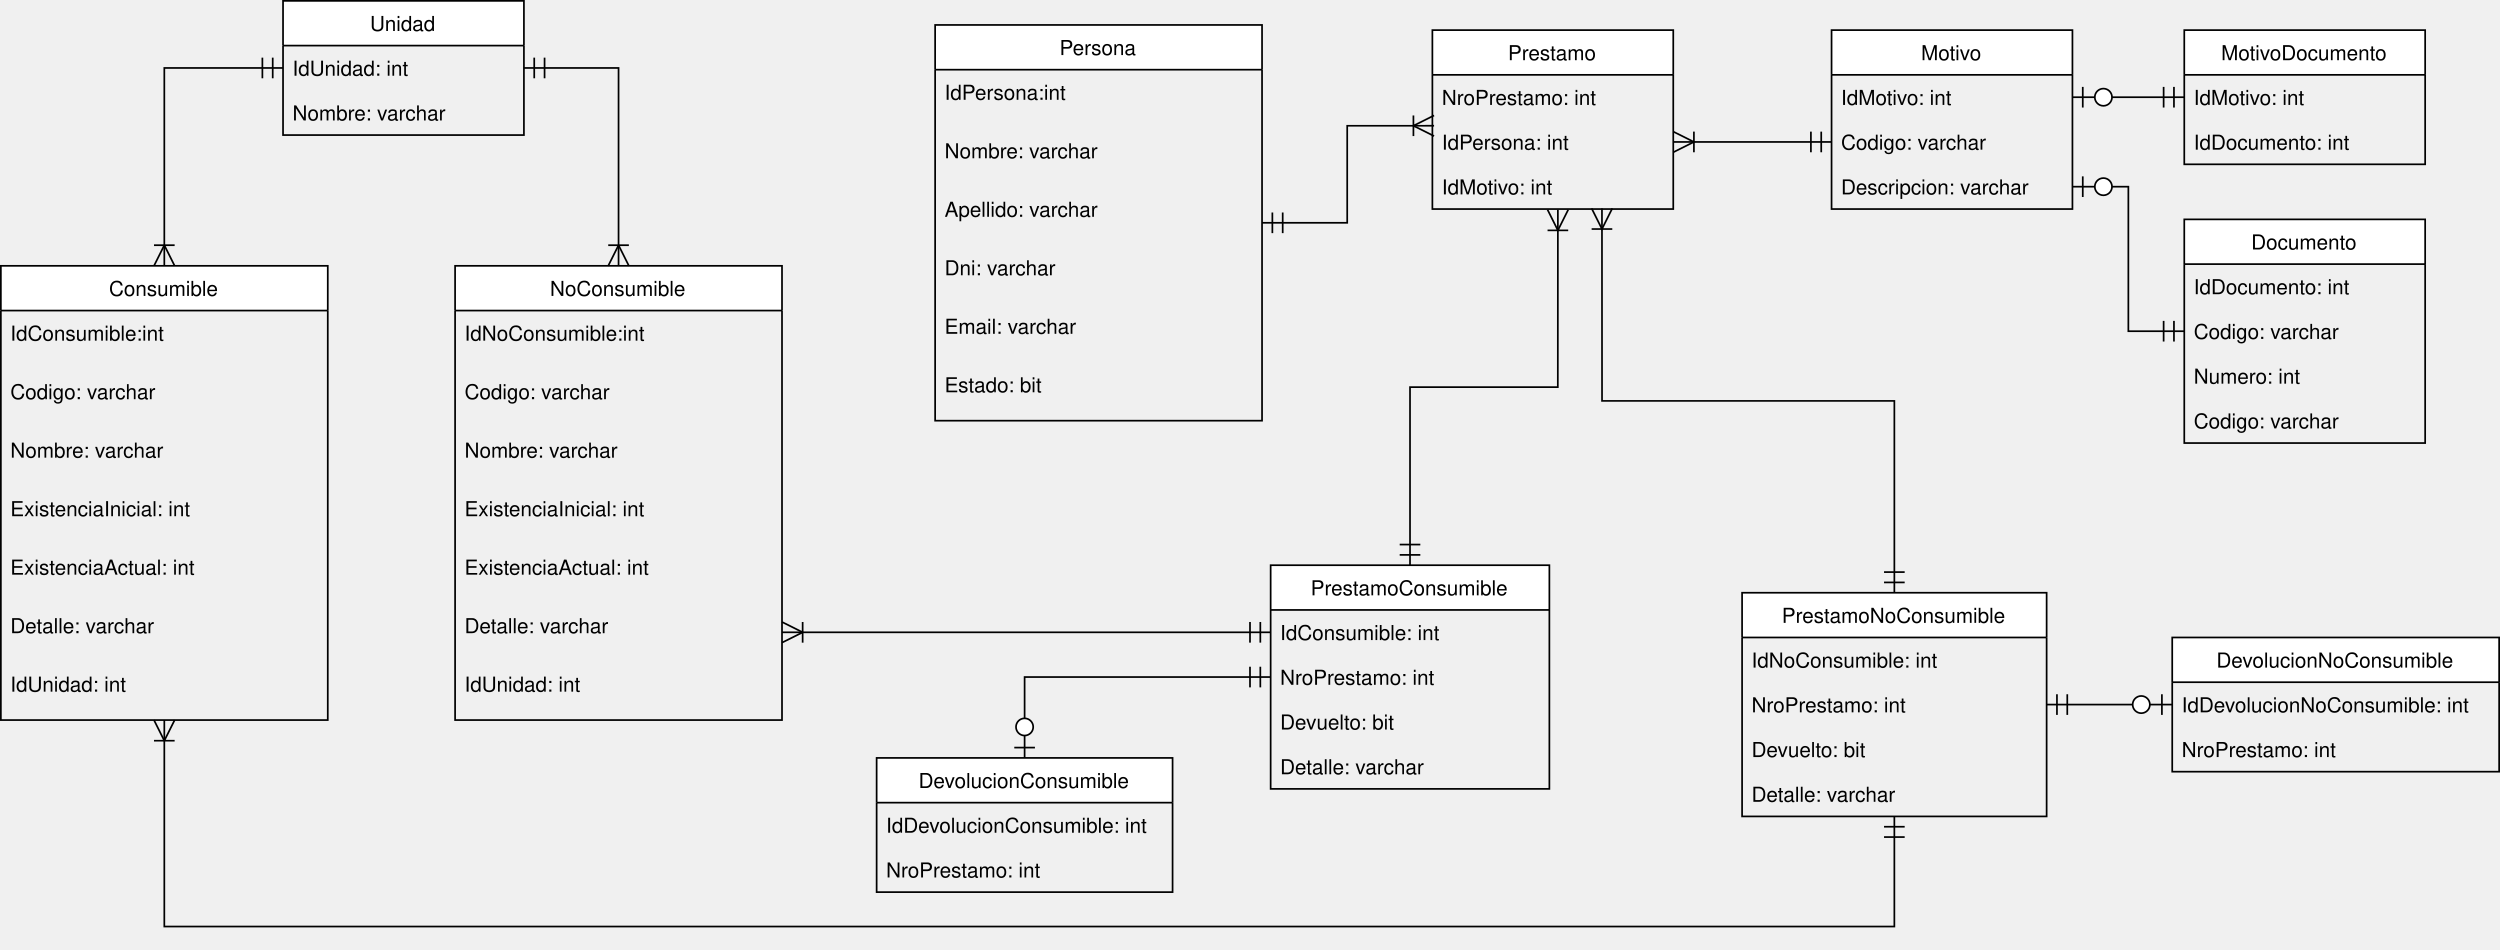
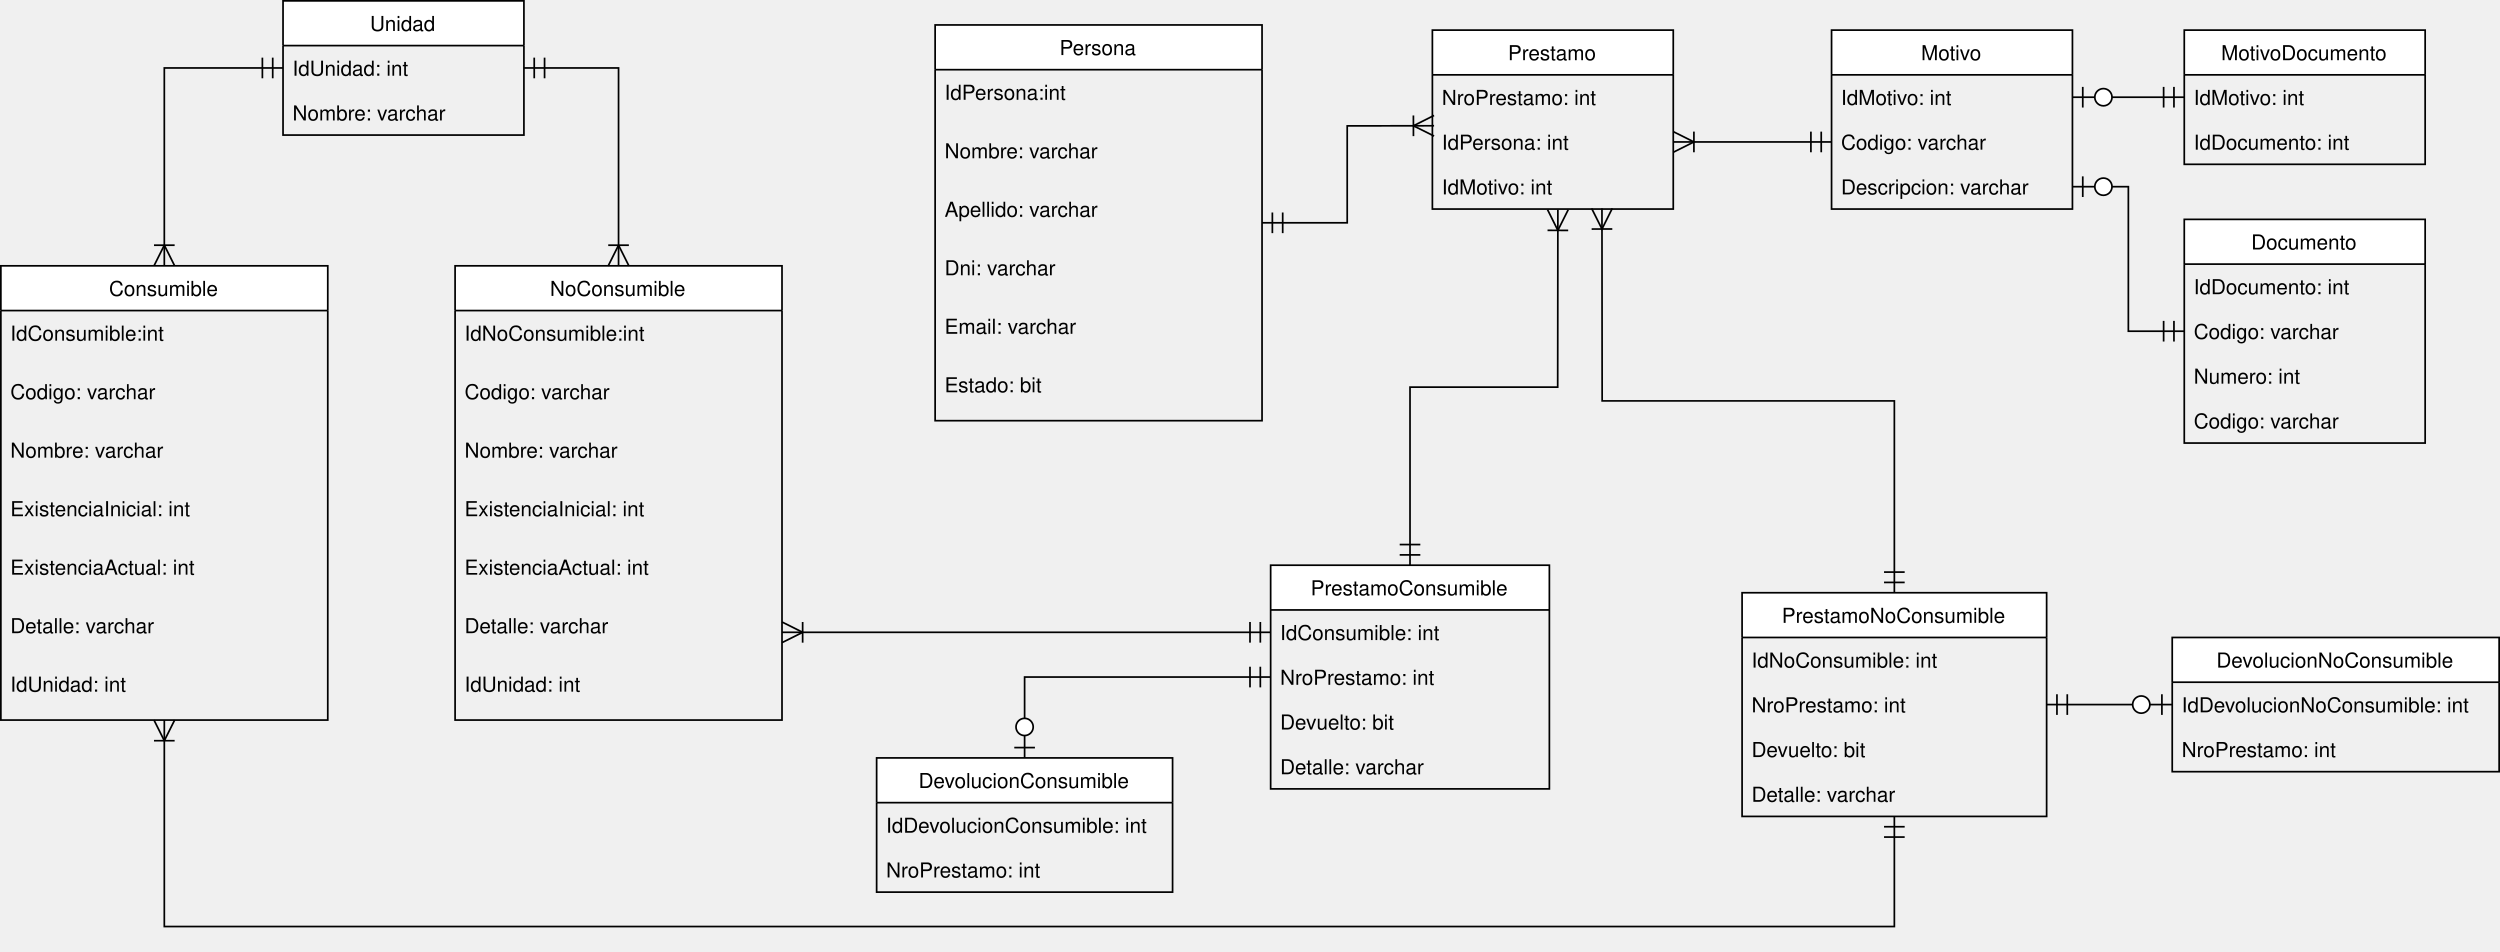
- <svg xmlns="http://www.w3.org/2000/svg" host="65bd71144e" version="1.1" width="1453px" height="552px" viewBox="-0.5 -0.5 1453 552" content="&lt;mxfile&gt;&lt;diagram id=&quot;Rdp6Q4Xyhm6csCTodyX7&quot; name=&quot;Page-1&quot;&gt;7Z1dc9o4FIZ/DbcZG39ymUDazUyym2m7s+2lghXQ1liMEAn0169sS/6SEkyQBd3RTKZFx7Kx9ehIR6+PzcibrnafCVgvH3AC09HYSXYjbzYaj13Hjdh/uWVfWoJ4UhoWBCWlyakNX9EvKPbk1i1K4IbbShPFOKVo3TbOcZbBOW3ZACH4tV3tGadJy7AGCygZvs5BKlv/QQldltax54X1hj8gWizFV4eBX255AvOfC4K3Gf/CDGew3LIC4jj8IjdLkODXhsm7HXlTgjEtP612U5jm7dpusk9vbK3OmcCM9tlBMNnQvbhumLBm4EVM6BIvcAbS29p6U1wazI/gsFJd5x7jNTO6zPgvpHTPmYItxcy0pKuUb2UnR/bf+f5F4UdeuApEcbZrbpztq1JynZNlxdsvK5Alf2WwNH9CacorbSgglH+1y/dqFovt9WEYm2/4AWR7salxKLk1eQNv8JbMeXtVnROQBeTVxnFpy9uysSNn8BniFWTXxSoQmAKKXtpdDvCeu6jq1QTZBw5RDVQc4wWkW37UKc422xV6SqHEevOKVikoGvEZZ1Rgz699vkRpcg/2eJtfE2uZ+U9Rullign6x+kAAbbb5OGzV+JrvyY9J4IbVeRTt6XZMD2DXqngPNlScDU5TsN4UF1HuuGLNjbIbTCleHcL1AgmFu3dB8K0R34OPWW7Enf21HgHcCffdZcP5x6Gvgd1YYneXNOh514hdWJchuzJaICD4J5ziFBNmL4YcBpX15Y4JpGiRsWIKn/Pd8qZBbNC75maau/DNZg3mKFvcF3Vmfm35wi85N2G273NauNESJQnMiqGBAgqeql60xuyUiyYJbtgfa7lp7uYBO/EpK7t1mf3l1QnNL5gSgAqGkHWBV5h3AwXdI/DuBaZ+OD0NND1P4YkJWrCx8Lowk/kSEIvzBJyhYxCnL+H8E6+eCLQ4deGc+AZxhhLO2x3aUJjNEbjLEPs3LcnaMfc0qq4IhoxgDd7Bej2nW0tVE9VwbJBqJFGdQRZbpnbw1Qd0YjI2ihWR7t8ZSkBi3VNLoOsZDI3Gsntylna9eWC9WU1YgptiVPUV2KJYAzbrhEc5YdQb7jurTRVMUe+kEdWxy5OBcQY9fVMLzokCpxXy+g+sXmdgNavk+bI33iUtgFbLawOuOvxFanm+SlW3Wp5OnCa1PF8W2u1kqRenSS3Pl5V2q+UNQtWolufLirvV8gahalLL82WF1mp5uoGa1PJ8+U6KlRG0BromtbyJK7EymhB05TjRqJUU5Hrx6FBaECs9QoLY1UJSGeWsn05WkDoJSJFNpEo6+lCukM9Fh2auUMRJms8V8mXdlrXihpGT+oDVFzr6QuhyZ+NO6vWVF4QznwROpdwKdFZZaKP1tei2Q423gdVth8ZpVFmQddvrNauCEisVaQNqUlsIZOVvliHLUhdLo4qCuIPTVBRWAKUWpzacJqWEQKH7sQBTDLVPyIZBJ7E0qSIEsiz0gNlqB9ulyKGliOt27nUKieHQjWrX0QFOJf9wdFb+kehW/fwis0gCWRGw9zn14jSZRRLIOsEMbuYErecIZ5apLqaRIoYdjKm8wpzh+XbFTt/OlYfnSk9wEUGO33ey1CHchbLac5fU+Ox8KTujlrygoZwxtHlBQ+M0OV+KxWtTjGWuSaxnakFpcpoM7dO3Q+Oslo9GeMrJQOUi0wY/Hw9++goFOp42CWWBx+oEb7tj1d8vM+5RiT42jtXK02jgIwsFj2yYomBlh9WDw+rE8T40qmqRX0PFg0IEV/CsJ8qeGPcGfIaRNVIpBHVqj6V5Mk2T42ok6wM26NEJ0+SSchJIqMymxgbjypCnxrpXjnv4jXm/S2psxN2ylRrL65lPjRVnowiI7FO4/UOj2Jm0QyOR7tj0V6G6aVfbI1kD6rxPz47AHcJVvz8pOFIR1TKdKt7BZoNdvTxV4dFgPFXPgr1sYUptCpcWmKrwaCiYsbxysQ/2aeaplNyHAirS/84W70aOP2o9CjaJ/0fxbnhJ8W7VsUzD/k3IeNpf6F3sys4Z7BsV+HBTH/kRF/FMneopxgwxW4ed97t3dxBKvbo++1CeQt1JqmvpN4PLNwJEOGbfV3TUvTkn7qjIoSKwjiJ5qNezVJITP6UXFtngujt/h70pv7NYUjHVElzL93TsYkkzT9ViaTCeisRPu1jSCFO1WBoKZqx4rNAulvTyVC6WhgLqOo4E67J/Sad/4P3uL+3U1X5Bgr9hOfB2+wbeseoWgK878O7tovItADbe4nSbPzthQ9v+oW0Qt7POfNUzomJdozvtLFbdA1BytAGRhLpygdMC3KEER3s3YHCeygB3IJ6uc553T+0QrWZQ9rkxgbJSPX/mhcuePlUvlxpGt1IJU/FV7DiOH8csuB23H0gOnOjKZxvHvu/6Tii2isOXJ8yP2Okvx8lRsSxH1WO9FaSOSxb3ummNirFA9ToALdO2So96A6Ud6OWBXosypX49uga4VpkanKdq4h6K5+S8S99WUlyPpa+Y76s5/kdziv/QfH/Eb8r2Cg16zfciz/wyfnhWzA6/RyfofcewhasZotXA+tzI7AVUPCLVBCper3IGoN55gB4RWb/NQ+8dYfGYdwvM+TwtOqunXYDSePJvdounLFpAo3MBdZ3LdzVjyReeTEa8Mn7oRWzQWfH4jq6FKisSjGmzOgHr5QNOYF7jPw==&lt;/diagram&gt;&lt;/mxfile&gt;">
+ <svg xmlns="http://www.w3.org/2000/svg" host="65bd71144e" version="1.1" width="1453px" height="553px" viewBox="-0.5 -0.5 1453 553" content="&lt;mxfile&gt;&lt;diagram id=&quot;Rdp6Q4Xyhm6csCTodyX7&quot; name=&quot;Page-1&quot;&gt;7Z1bc9soFMc/jV8zukt+TOK0m5lkN9N2Z9tHYhGbrSw8GCd2P/0iCXSDJHKMsLvDTKY1R0iW+HE5/DnCE/96tftMwHp5j1OYTTwn3U382cTz3Ggasv8Ky76yTBOvMiwISiuT0xi+ol+QnymsW5TCDbdVJopxRtG6a5zjPIdz2rEBQvBLN9sTztKOYQ0WUDJ8nYNMtv6DUrqsrJ7vR82BPyBaLMVXR2FQHXkE858Lgrc5/8Ic57A6sgLiOvwhN0uQ4peWyb+Z+NcEY1p9Wu2uYVaUa7fIPr1ytL5nAnM65IRkyu+D7sVzw5QVA09iQpd4gXOQ3TTWq/LRYHEFh6WaPHcYr5nRZcZ/IaV7zhRsKWamJV1l/Ci7ObL/zs8vEz+KxEUokrNd++BsX6fSy4IsS958WYE8/SuHlfkTyjKeaUMBofyrXX5WO1keby7D2HzD9yDfi0OtS8mlyQt4g7dkzsurrpyALCDP5iWVrSjL1omcwWeIV5A9F8tAYAYoeu5WOcBr7qLO1xBkHzhENVBxjWeQbflVr3G+2a7QYwYl1psXtMpAWYhPOKcCe/Hs8yXK0juwx9vimVjJzH+K1NUSE/SL5QcCaLvMvaiT42txJr8mgRuW50GUp9sz3YNdJ+Md2FBxNzjLwHpTPkR14ooVN8qvMKV49R6uZ0go3L0Jgh/1Yt66eaflhfwSL00X4E554122Wr8XBRrgeRK827SFz79E7Mn6ENmj0ZIBwT/hNc4wYfayz2FUWWXumUCGFjlLZvCpOK0oG8R6vUtupkUbvtqswRzli7syzyxoLF/4IxcmzM59ysp2tERpCvOyb6CAgse6Gq0xu+WySMIr9sdK7rpo5yG78WuWdps0+yuyE1o8MCUAlRAhqwMvsKgHCrwH8BU8o2E4fQ00fV/RFFO0YJ3hZWkm8yUgFucROCPHIM5AwvknXj0SaHHqwjkNDOKMJJw3O7ShMJ8jcJsj9m9WkbV97nFUXeENGcEavoH1ck63lqomqpFnkGosUZ1B5lxmtvPVB3Rq0jdKFJ7u3zlKQWqbpxZH1zfoGnly8+Qs7YTznQlnEHAmwgWKZWyBAlucaMBmG+FBjTAeDPeN2aYKpsh3VI/q2OnJyDhDhcczGs6pAqdV8oZ3rGGvYzWr5AVya7xNOwCtltcFXFf4s9TyApWsbrU8nThNanmBLLTbwVIvTpNaXiAr7VbLG4WqUS0vkBV3q+WNQtWklhfICq3V8nQDNanlBfJKipURtDq6JrW8qSuxMhoRdOE48aQTFeT6yeS9uCCWeoAEsaeFpDbKYT+9sCB1FJAinEgVdfShYKGAiw7tYKGYkzQfLBTIui0rxQ0jJ9UBqy/09IXE5e1YdLnuUH1BtOajyKmkW8HOSgtdtoEW4XasDje0wu3YOI1KC7Jwe7lmWVBqtSJtQE2KC6Es/c1yZFnqYmlUUhBLOG1JYQVQZnFqw2lSSwgVwh/zMEVX+4isG3QUS5MyQijrQveYTXewnYu8Nxdx/d5ip+sqBkjVUrXr6CCnEoA4OysASXjrin6WcSShrAnYlU69OE3GkYSyUDCDmzlB6znCuWWqi2mscGJHYypPMWd4vl2x27eD5fuDZShWoETv6g0dLHUod5Es99ymDT47XsqNUUtk0FiNMbKRQWPjNDleitlrW41lTZPYlqkFpclhMrLv346Ns54+GuEphwNVk0zr/Hzc+RmsFOh44SSSJR4rFLzeHusKf56Oj0r1sY6sVp5GPR9ZKXhg/RQFK9uvvt+vuk7ysX5ViwIbKd4WIrjGZ9ui3BaTwYhP0LfGKpGgCe+xNI+mabJnjWWJwLo9OmGanFWKbQ1PFh8berWhiI91Lxz3/X3zfpf42Jg3y058LM9nPj5W3I3CJbKv4h7gHDnCGeLtNfBCucEK5U274h7LOlBvVz3bBfcQ1xX/KO9IRVTLeKrYic16u3p5qvyj0Xiq3gh73sKM2jguLTBV/tFYMBN56mJf79PMUym7jwVUxACezOGNnWDSeSFsmvyPHN7onBzeumKZhv2bkPG17+tdnsruGexbGXh301z5AZf+TBPvGccdhzri215+euUEX1QpdX72obqFppLUzzJsBJfXAoQ7ZnctOmiq5CVdHTkQO8+0u3pBX/9USQ7+lLYtss51f/yOBlN+Y7KkYqrFuZaXdexkSTNP1WRpNJ6K4E87WdIIUzVZGgtmoni30E6W9PJUTpbGAuo6jgTrvH9QZ7jj/eYP7jTZfkGCv2HZ8XaHOt7id6I6U6JAt+M9uInKawCsv8XZtnh/wrq2w13bOOlGnoW+YqtjoYXojjxLVGsASo7WIZJQ103gOAd3LMHRrgaMzlPp4I7E03VOswPVDtF6BGWfWwMoSzXjZ5E47+FTtcXUOLqVQphK/IvEcZwgSZhz6/V6/MS7CNjBQtQInEgcFZevbphfsVdfDpOjElmOavp6K0gdFjDu9wSpSDFsq/YE0DJsq/SoV1Dajl7u6LUoU+pN0jXAtcrU6DxVA/dYPKennfp2ouIGTH3FeF+P8T/aQ/yHxvsDflp2kGswaLwX+4mex+/PTr3fqRIMXjHs4Gq7aA2wIQuZg4CKt6TaQMUWKycA6p8G6AGe9es89K4Ii1e9O2BO19Lik7a0M1Aaj/7pbvGaRQdofCqgrnP+Tc1Y8IUvkxFvro49iY37M56kt7L+4YkqSxKMaTs7AevlPU5hkeM/&lt;/diagram&gt;&lt;/mxfile&gt;">
  <defs>
    <clipPath id="mx-clip-4-185-182-34-0">
      <rect x="4" y="185" width="182" height="34" />
    </clipPath>
    <clipPath id="mx-clip-4-219-182-34-0">
      <rect x="4" y="219" width="182" height="34" />
    </clipPath>
    <clipPath id="mx-clip-4-253-182-34-0">
      <rect x="4" y="253" width="182" height="34" />
    </clipPath>
    <clipPath id="mx-clip-4-287-182-34-0">
      <rect x="4" y="287" width="182" height="34" />
    </clipPath>
    <clipPath id="mx-clip-4-321-182-34-0">
      <rect x="4" y="321" width="182" height="34" />
    </clipPath>
    <clipPath id="mx-clip-4-355-182-34-0">
      <rect x="4" y="355" width="182" height="34" />
    </clipPath>
    <clipPath id="mx-clip-4-389-182-34-0">
      <rect x="4" y="389" width="182" height="34" />
    </clipPath>
    <clipPath id="mx-clip-168-31-132-26-0">
      <rect x="168" y="31" width="132" height="26" />
    </clipPath>
    <clipPath id="mx-clip-168-57-132-26-0">
      <rect x="168" y="57" width="132" height="26" />
    </clipPath>
    <clipPath id="mx-clip-268-185-182-34-0">
      <rect x="268" y="185" width="182" height="34" />
    </clipPath>
    <clipPath id="mx-clip-268-219-182-34-0">
      <rect x="268" y="219" width="182" height="34" />
    </clipPath>
    <clipPath id="mx-clip-268-253-182-34-0">
      <rect x="268" y="253" width="182" height="34" />
    </clipPath>
    <clipPath id="mx-clip-268-287-182-34-0">
      <rect x="268" y="287" width="182" height="34" />
    </clipPath>
    <clipPath id="mx-clip-268-321-182-34-0">
      <rect x="268" y="321" width="182" height="34" />
    </clipPath>
    <clipPath id="mx-clip-268-355-182-34-0">
      <rect x="268" y="355" width="182" height="34" />
    </clipPath>
    <clipPath id="mx-clip-268-389-182-34-0">
      <rect x="268" y="389" width="182" height="34" />
    </clipPath>
    <clipPath id="mx-clip-547-45-182-34-0">
      <rect x="547" y="45" width="182" height="34" />
    </clipPath>
    <clipPath id="mx-clip-547-79-182-34-0">
      <rect x="547" y="79" width="182" height="34" />
    </clipPath>
    <clipPath id="mx-clip-547-113-182-34-0">
      <rect x="547" y="113" width="182" height="34" />
    </clipPath>
    <clipPath id="mx-clip-547-147-182-34-0">
      <rect x="547" y="147" width="182" height="34" />
    </clipPath>
    <clipPath id="mx-clip-547-181-182-34-0">
      <rect x="547" y="181" width="182" height="34" />
    </clipPath>
    <clipPath id="mx-clip-547-215-182-34-0">
      <rect x="547" y="215" width="182" height="34" />
    </clipPath>
    <clipPath id="mx-clip-1068-48-132-26-0">
      <rect x="1068" y="48" width="132" height="26" />
    </clipPath>
    <clipPath id="mx-clip-1068-74-132-26-0">
      <rect x="1068" y="74" width="132" height="26" />
    </clipPath>
    <clipPath id="mx-clip-1068-100-132-26-0">
      <rect x="1068" y="100" width="132" height="26" />
    </clipPath>
    <clipPath id="mx-clip-1273-158-132-26-0">
      <rect x="1273" y="158" width="132" height="26" />
    </clipPath>
    <clipPath id="mx-clip-1273-184-132-26-0">
      <rect x="1273" y="184" width="132" height="26" />
    </clipPath>
    <clipPath id="mx-clip-1273-210-132-26-0">
      <rect x="1273" y="210" width="132" height="26" />
    </clipPath>
    <clipPath id="mx-clip-1273-236-132-26-0">
      <rect x="1273" y="236" width="132" height="26" />
    </clipPath>
    <clipPath id="mx-clip-1273-48-132-26-0">
      <rect x="1273" y="48" width="132" height="26" />
    </clipPath>
    <clipPath id="mx-clip-1273-74-132-26-0">
      <rect x="1273" y="74" width="132" height="26" />
    </clipPath>
    <clipPath id="mx-clip-836-48-132-26-0">
      <rect x="836" y="48" width="132" height="26" />
    </clipPath>
    <clipPath id="mx-clip-836-74-132-26-0">
      <rect x="836" y="74" width="132" height="26" />
    </clipPath>
    <clipPath id="mx-clip-836-100-132-26-0">
      <rect x="836" y="100" width="132" height="26" />
    </clipPath>
    <clipPath id="mx-clip-742-359-154-26-0">
      <rect x="742" y="359" width="154" height="26" />
    </clipPath>
    <clipPath id="mx-clip-742-385-154-26-0">
      <rect x="742" y="385" width="154" height="26" />
    </clipPath>
    <clipPath id="mx-clip-742-411-154-26-0">
      <rect x="742" y="411" width="154" height="26" />
    </clipPath>
    <clipPath id="mx-clip-742-437-154-26-0">
      <rect x="742" y="437" width="154" height="26" />
    </clipPath>
    <clipPath id="mx-clip-1016-375-169-26-0">
      <rect x="1016" y="375" width="169" height="26" />
    </clipPath>
    <clipPath id="mx-clip-1016-401-169-26-0">
      <rect x="1016" y="401" width="169" height="26" />
    </clipPath>
    <clipPath id="mx-clip-1016-427-169-26-0">
      <rect x="1016" y="427" width="169" height="26" />
    </clipPath>
    <clipPath id="mx-clip-1016-453-169-26-0">
      <rect x="1016" y="453" width="169" height="26" />
    </clipPath>
    <clipPath id="mx-clip-513-471-164-26-0">
      <rect x="513" y="471" width="164" height="26" />
    </clipPath>
    <clipPath id="mx-clip-513-497-164-26-0">
      <rect x="513" y="497" width="164" height="26" />
    </clipPath>
    <clipPath id="mx-clip-1266-401-182-26-0">
      <rect x="1266" y="401" width="182" height="26" />
    </clipPath>
    <clipPath id="mx-clip-1266-427-182-26-0">
      <rect x="1266" y="427" width="182" height="26" />
    </clipPath>
  </defs>
  <g>
    <path d="M 95 154 L 95 39 L 164 39" fill="none" stroke="#000000" stroke-miterlimit="10" pointer-events="stroke" />
    <path d="M 89 142 L 101 142 M 101 154 L 95 142 L 89 154" fill="none" stroke="#000000" stroke-miterlimit="10" pointer-events="all" />
    <path d="M 158 45 L 158 33 M 152 45 L 152 33" fill="none" stroke="#000000" stroke-miterlimit="10" pointer-events="all" />
    <path d="M 0 180 L 0 154 L 190 154 L 190 180" fill="#ffffff" stroke="#000000" stroke-miterlimit="10" pointer-events="all" />
    <path d="M 0 180 L 0 418 L 190 418 L 190 180" fill="none" stroke="#000000" stroke-miterlimit="10" pointer-events="none" />
    <path d="M 0 180 L 190 180" fill="none" stroke="#000000" stroke-miterlimit="10" pointer-events="none" />
    <g fill="#000000" font-family="Helvetica" pointer-events="none" text-anchor="middle" font-size="12px">
      <text x="94.5" y="171.5">
                Consumible
            </text>
    </g>
    <g fill="#000000" font-family="Helvetica" pointer-events="none" clip-path="url(#mx-clip-4-185-182-34-0)" font-size="12px">
      <text x="5.5" y="197.5">
                IdConsumible:int
            </text>
    </g>
    <g fill="#000000" font-family="Helvetica" pointer-events="none" clip-path="url(#mx-clip-4-219-182-34-0)" font-size="12px">
      <text x="5.5" y="231.5">
                Codigo: varchar
            </text>
    </g>
    <g fill="#000000" font-family="Helvetica" pointer-events="none" clip-path="url(#mx-clip-4-253-182-34-0)" font-size="12px">
      <text x="5.5" y="265.5">
                Nombre: varchar
            </text>
    </g>
    <g fill="#000000" font-family="Helvetica" pointer-events="none" clip-path="url(#mx-clip-4-287-182-34-0)" font-size="12px">
      <text x="5.5" y="299.5">
                ExistenciaInicial: int
            </text>
    </g>
    <g fill="#000000" font-family="Helvetica" pointer-events="none" clip-path="url(#mx-clip-4-321-182-34-0)" font-size="12px">
      <text x="5.5" y="333.5">
                ExistenciaActual: int
            </text>
    </g>
    <g fill="#000000" font-family="Helvetica" pointer-events="none" clip-path="url(#mx-clip-4-355-182-34-0)" font-size="12px">
      <text x="5.5" y="367.5">
                Detalle: varchar
            </text>
    </g>
    <g fill="#000000" font-family="Helvetica" pointer-events="none" clip-path="url(#mx-clip-4-389-182-34-0)" font-size="12px">
      <text x="5.5" y="401.5">
                IdUnidad: int
            </text>
    </g>
    <path d="M 164 26 L 164 0 L 304 0 L 304 26" fill="#ffffff" stroke="#000000" stroke-miterlimit="10" pointer-events="none" />
    <path d="M 164 26 L 164 78 L 304 78 L 304 26" fill="none" stroke="#000000" stroke-miterlimit="10" pointer-events="none" />
    <path d="M 164 26 L 304 26" fill="none" stroke="#000000" stroke-miterlimit="10" pointer-events="none" />
    <g fill="#000000" font-family="Helvetica" pointer-events="none" text-anchor="middle" font-size="12px">
      <text x="233.5" y="17.5">
                Unidad
            </text>
    </g>
    <g fill="#000000" font-family="Helvetica" pointer-events="none" clip-path="url(#mx-clip-168-31-132-26-0)" font-size="12px">
      <text x="169.5" y="43.5">
                IdUnidad: int
            </text>
    </g>
    <g fill="#000000" font-family="Helvetica" pointer-events="none" clip-path="url(#mx-clip-168-57-132-26-0)" font-size="12px">
      <text x="169.5" y="69.5">
                Nombre: varchar
            </text>
    </g>
    <path d="M 264 180 L 264 154 L 454 154 L 454 180" fill="#ffffff" stroke="#000000" stroke-miterlimit="10" pointer-events="none" />
    <path d="M 264 180 L 264 418 L 454 418 L 454 180" fill="none" stroke="#000000" stroke-miterlimit="10" pointer-events="none" />
    <path d="M 264 180 L 454 180" fill="none" stroke="#000000" stroke-miterlimit="10" pointer-events="none" />
    <g fill="#000000" font-family="Helvetica" pointer-events="none" text-anchor="middle" font-size="12px">
      <text x="358.5" y="171.5">
                NoConsumible
            </text>
    </g>
    <g fill="#000000" font-family="Helvetica" pointer-events="none" clip-path="url(#mx-clip-268-185-182-34-0)" font-size="12px">
      <text x="269.5" y="197.5">
                IdNoConsumible:int
            </text>
    </g>
    <g fill="#000000" font-family="Helvetica" pointer-events="none" clip-path="url(#mx-clip-268-219-182-34-0)" font-size="12px">
      <text x="269.5" y="231.5">
                Codigo: varchar
            </text>
    </g>
    <g fill="#000000" font-family="Helvetica" pointer-events="none" clip-path="url(#mx-clip-268-253-182-34-0)" font-size="12px">
      <text x="269.5" y="265.5">
                Nombre: varchar
            </text>
    </g>
    <g fill="#000000" font-family="Helvetica" pointer-events="none" clip-path="url(#mx-clip-268-287-182-34-0)" font-size="12px">
      <text x="269.5" y="299.5">
                ExistenciaInicial: int
            </text>
    </g>
    <g fill="#000000" font-family="Helvetica" pointer-events="none" clip-path="url(#mx-clip-268-321-182-34-0)" font-size="12px">
      <text x="269.5" y="333.5">
                ExistenciaActual: int
            </text>
    </g>
    <g fill="#000000" font-family="Helvetica" pointer-events="none" clip-path="url(#mx-clip-268-355-182-34-0)" font-size="12px">
      <text x="269.5" y="367.5">
                Detalle: varchar
            </text>
    </g>
    <g fill="#000000" font-family="Helvetica" pointer-events="none" clip-path="url(#mx-clip-268-389-182-34-0)" font-size="12px">
      <text x="269.5" y="401.5">
                IdUnidad: int
            </text>
    </g>
-     <path d="M 733 129 L 782.5 129 L 782.5 72.6 L 832.98 72.59" fill="none" stroke="#000000" stroke-miterlimit="10" pointer-events="none" />
+     <path d="M 733 129 L 782.5 129 L 782.5 72.67 L 832.98 72.59" fill="none" stroke="#000000" stroke-miterlimit="10" pointer-events="none" />
    <path d="M 739 123 L 739 135 M 745 123 L 745 135" fill="none" stroke="#000000" stroke-miterlimit="10" pointer-events="none" />
-     <path d="M 820.98 78.59 L 820.98 66.59 M 832.98 66.59 L 820.98 72.59 L 832.98 78.59" fill="none" stroke="#000000" stroke-miterlimit="10" pointer-events="none" />
+     <path d="M 820.99 78.61 L 820.97 66.61 M 832.97 66.59 L 820.98 72.61 L 832.99 78.59" fill="none" stroke="#000000" stroke-miterlimit="10" pointer-events="none" />
    <path d="M 543 40 L 543 14 L 733 14 L 733 40" fill="#ffffff" stroke="#000000" stroke-miterlimit="10" pointer-events="none" />
    <path d="M 543 40 L 543 244 L 733 244 L 733 40" fill="none" stroke="#000000" stroke-miterlimit="10" pointer-events="none" />
    <path d="M 543 40 L 733 40" fill="none" stroke="#000000" stroke-miterlimit="10" pointer-events="none" />
    <g fill="#000000" font-family="Helvetica" pointer-events="none" text-anchor="middle" font-size="12px">
      <text x="637.5" y="31.5">
                Persona
            </text>
    </g>
    <g fill="#000000" font-family="Helvetica" pointer-events="none" clip-path="url(#mx-clip-547-45-182-34-0)" font-size="12px">
      <text x="548.5" y="57.5">
                IdPersona:int
            </text>
    </g>
    <g fill="#000000" font-family="Helvetica" pointer-events="none" clip-path="url(#mx-clip-547-79-182-34-0)" font-size="12px">
      <text x="548.5" y="91.5">
                Nombre: varchar
            </text>
    </g>
    <g fill="#000000" font-family="Helvetica" pointer-events="none" clip-path="url(#mx-clip-547-113-182-34-0)" font-size="12px">
      <text x="548.5" y="125.5">
                Apellido: varchar
            </text>
    </g>
    <g fill="#000000" font-family="Helvetica" pointer-events="none" clip-path="url(#mx-clip-547-147-182-34-0)" font-size="12px">
      <text x="548.5" y="159.5">
                Dni: varchar
            </text>
    </g>
    <g fill="#000000" font-family="Helvetica" pointer-events="none" clip-path="url(#mx-clip-547-181-182-34-0)" font-size="12px">
      <text x="548.5" y="193.5">
                Email: varchar
            </text>
    </g>
    <g fill="#000000" font-family="Helvetica" pointer-events="none" clip-path="url(#mx-clip-547-215-182-34-0)" font-size="12px">
      <text x="548.5" y="227.5">
                Estado: bit
            </text>
    </g>
    <path d="M 1064 43 L 1064 17 L 1204 17 L 1204 43" fill="#ffffff" stroke="#000000" stroke-miterlimit="10" pointer-events="none" />
    <path d="M 1064 43 L 1064 121 L 1204 121 L 1204 43" fill="none" stroke="#000000" stroke-miterlimit="10" pointer-events="none" />
    <path d="M 1064 43 L 1204 43" fill="none" stroke="#000000" stroke-miterlimit="10" pointer-events="none" />
    <g fill="#000000" font-family="Helvetica" pointer-events="none" text-anchor="middle" font-size="12px">
      <text x="1133.5" y="34.5">
                Motivo
            </text>
    </g>
    <g fill="#000000" font-family="Helvetica" pointer-events="none" clip-path="url(#mx-clip-1068-48-132-26-0)" font-size="12px">
      <text x="1069.5" y="60.5">
                IdMotivo: int
            </text>
    </g>
    <g fill="#000000" font-family="Helvetica" pointer-events="none" clip-path="url(#mx-clip-1068-74-132-26-0)" font-size="12px">
      <text x="1069.5" y="86.5">
                Codigo: varchar
            </text>
    </g>
    <g fill="#000000" font-family="Helvetica" pointer-events="none" clip-path="url(#mx-clip-1068-100-132-26-0)" font-size="12px">
      <text x="1069.5" y="112.5">
                Descripcion: varchar
            </text>
    </g>
    <path d="M 1269 153 L 1269 127 L 1409 127 L 1409 153" fill="#ffffff" stroke="#000000" stroke-miterlimit="10" pointer-events="none" />
    <path d="M 1269 153 L 1269 257 L 1409 257 L 1409 153" fill="none" stroke="#000000" stroke-miterlimit="10" pointer-events="none" />
    <path d="M 1269 153 L 1409 153" fill="none" stroke="#000000" stroke-miterlimit="10" pointer-events="none" />
    <g fill="#000000" font-family="Helvetica" pointer-events="none" text-anchor="middle" font-size="12px">
      <text x="1338.5" y="144.5">
                Documento
            </text>
    </g>
    <g fill="#000000" font-family="Helvetica" pointer-events="none" clip-path="url(#mx-clip-1273-158-132-26-0)" font-size="12px">
      <text x="1274.5" y="170.5">
                IdDocumento: int
            </text>
    </g>
    <g fill="#000000" font-family="Helvetica" pointer-events="none" clip-path="url(#mx-clip-1273-184-132-26-0)" font-size="12px">
      <text x="1274.5" y="196.5">
                Codigo: varchar
            </text>
    </g>
    <g fill="#000000" font-family="Helvetica" pointer-events="none" clip-path="url(#mx-clip-1273-210-132-26-0)" font-size="12px">
      <text x="1274.5" y="222.5">
                Numero: int
            </text>
    </g>
    <g fill="#000000" font-family="Helvetica" pointer-events="none" clip-path="url(#mx-clip-1273-236-132-26-0)" font-size="12px">
      <text x="1274.5" y="248.5">
                Codigo: varchar
            </text>
    </g>
    <path d="M 1269 43 L 1269 17 L 1409 17 L 1409 43" fill="#ffffff" stroke="#000000" stroke-miterlimit="10" pointer-events="none" />
    <path d="M 1269 43 L 1269 95 L 1409 95 L 1409 43" fill="none" stroke="#000000" stroke-miterlimit="10" pointer-events="none" />
    <path d="M 1269 43 L 1409 43" fill="none" stroke="#000000" stroke-miterlimit="10" pointer-events="none" />
    <g fill="#000000" font-family="Helvetica" pointer-events="none" text-anchor="middle" font-size="12px">
      <text x="1338.5" y="34.5">
                MotivoDocumento
            </text>
    </g>
    <g fill="#000000" font-family="Helvetica" pointer-events="none" clip-path="url(#mx-clip-1273-48-132-26-0)" font-size="12px">
      <text x="1274.5" y="60.5">
                IdMotivo: int
            </text>
    </g>
    <g fill="#000000" font-family="Helvetica" pointer-events="none" clip-path="url(#mx-clip-1273-74-132-26-0)" font-size="12px">
      <text x="1274.5" y="86.5">
                IdDocumento: int
            </text>
    </g>
    <path d="M 832 43 L 832 17 L 972 17 L 972 43" fill="#ffffff" stroke="#000000" stroke-miterlimit="10" pointer-events="none" />
    <path d="M 832 43 L 832 121 L 972 121 L 972 43" fill="none" stroke="#000000" stroke-miterlimit="10" pointer-events="none" />
    <path d="M 832 43 L 972 43" fill="none" stroke="#000000" stroke-miterlimit="10" pointer-events="none" />
    <g fill="#000000" font-family="Helvetica" pointer-events="none" text-anchor="middle" font-size="12px">
      <text x="901.5" y="34.5">
                Prestamo
            </text>
    </g>
    <g fill="#000000" font-family="Helvetica" pointer-events="none" clip-path="url(#mx-clip-836-48-132-26-0)" font-size="12px">
      <text x="837.5" y="60.5">
                NroPrestamo: int
            </text>
    </g>
    <g fill="#000000" font-family="Helvetica" pointer-events="none" clip-path="url(#mx-clip-836-74-132-26-0)" font-size="12px">
      <text x="837.5" y="86.5">
                IdPersona: int
            </text>
    </g>
    <g fill="#000000" font-family="Helvetica" pointer-events="none" clip-path="url(#mx-clip-836-100-132-26-0)" font-size="12px">
      <text x="837.5" y="112.5">
                IdMotivo: int
            </text>
    </g>
-     <path d="M 819 328 L 819 224.5 L 904.9 224.5 L 904.94 121.39" fill="none" stroke="#000000" stroke-miterlimit="10" pointer-events="none" />
+     <path d="M 819 328 L 819 224.5 L 904.83 224.5 L 904.94 121.39" fill="none" stroke="#000000" stroke-miterlimit="10" pointer-events="none" />
    <path d="M 813 322 L 825 322 M 813 316 L 825 316" fill="none" stroke="#000000" stroke-miterlimit="10" pointer-events="none" />
-     <path d="M 910.94 133.39 L 898.94 133.39 M 898.94 121.39 L 904.94 133.39 L 910.94 121.39" fill="none" stroke="#000000" stroke-miterlimit="10" pointer-events="none" />
+     <path d="M 910.93 133.4 L 898.93 133.38 M 898.94 121.38 L 904.93 133.39 L 910.94 121.4" fill="none" stroke="#000000" stroke-miterlimit="10" pointer-events="none" />
    <path d="M 738 354 L 738 328 L 900 328 L 900 354" fill="#ffffff" stroke="#000000" stroke-miterlimit="10" pointer-events="none" />
    <path d="M 738 354 L 738 458 L 900 458 L 900 354" fill="none" stroke="#000000" stroke-miterlimit="10" pointer-events="none" />
    <path d="M 738 354 L 900 354" fill="none" stroke="#000000" stroke-miterlimit="10" pointer-events="none" />
    <g fill="#000000" font-family="Helvetica" pointer-events="none" text-anchor="middle" font-size="12px">
      <text x="818.5" y="345.5">
                PrestamoConsumible
            </text>
    </g>
    <g fill="#000000" font-family="Helvetica" pointer-events="none" clip-path="url(#mx-clip-742-359-154-26-0)" font-size="12px">
      <text x="743.5" y="371.5">
                IdConsumible: int
            </text>
    </g>
    <g fill="#000000" font-family="Helvetica" pointer-events="none" clip-path="url(#mx-clip-742-385-154-26-0)" font-size="12px">
      <text x="743.5" y="397.5">
                NroPrestamo: int
            </text>
    </g>
    <g fill="#000000" font-family="Helvetica" pointer-events="none" clip-path="url(#mx-clip-742-411-154-26-0)" font-size="12px">
      <text x="743.5" y="423.5">
                Devuelto: bit
            </text>
    </g>
    <g fill="#000000" font-family="Helvetica" pointer-events="none" clip-path="url(#mx-clip-742-437-154-26-0)" font-size="12px">
      <text x="743.5" y="449.5">
                Detalle: varchar
            </text>
    </g>
-     <path d="M 1100.5 344 L 1100.5 232.5 L 930.6 232.5 L 930.56 120.61" fill="none" stroke="#000000" stroke-miterlimit="10" pointer-events="none" />
+     <path d="M 1100.5 344 L 1100.5 232.5 L 930.67 232.5 L 930.56 120.61" fill="none" stroke="#000000" stroke-miterlimit="10" pointer-events="none" />
    <path d="M 1094.5 338 L 1106.5 338 M 1094.5 332 L 1106.5 332" fill="none" stroke="#000000" stroke-miterlimit="10" pointer-events="none" />
-     <path d="M 936.56 132.61 L 924.56 132.61 M 924.56 120.61 L 930.56 132.61 L 936.56 120.61" fill="none" stroke="#000000" stroke-miterlimit="10" pointer-events="none" />
+     <path d="M 936.57 132.6 L 924.57 132.62 M 924.56 120.62 L 930.57 132.61 L 936.56 120.6" fill="none" stroke="#000000" stroke-miterlimit="10" pointer-events="none" />
    <path d="M 1100.5 474 L 1100.5 538 L 95 538 L 95 418" fill="none" stroke="#000000" stroke-miterlimit="10" pointer-events="none" />
    <path d="M 1106.5 480 L 1094.5 480 M 1106.5 486 L 1094.5 486" fill="none" stroke="#000000" stroke-miterlimit="10" pointer-events="none" />
    <path d="M 101 430 L 89 430 M 89 418 L 95 430 L 101 418" fill="none" stroke="#000000" stroke-miterlimit="10" pointer-events="none" />
    <path d="M 1012 370 L 1012 344 L 1189 344 L 1189 370" fill="#ffffff" stroke="#000000" stroke-miterlimit="10" pointer-events="none" />
    <path d="M 1012 370 L 1012 474 L 1189 474 L 1189 370" fill="none" stroke="#000000" stroke-miterlimit="10" pointer-events="none" />
    <path d="M 1012 370 L 1189 370" fill="none" stroke="#000000" stroke-miterlimit="10" pointer-events="none" />
    <g fill="#000000" font-family="Helvetica" pointer-events="none" text-anchor="middle" font-size="12px">
      <text x="1100" y="361.5">
                PrestamoNoConsumible
            </text>
    </g>
    <g fill="#000000" font-family="Helvetica" pointer-events="none" clip-path="url(#mx-clip-1016-375-169-26-0)" font-size="12px">
      <text x="1017.5" y="387.5">
                IdNoConsumible: int
            </text>
    </g>
    <g fill="#000000" font-family="Helvetica" pointer-events="none" clip-path="url(#mx-clip-1016-401-169-26-0)" font-size="12px">
      <text x="1017.5" y="413.5">
                NroPrestamo: int
            </text>
    </g>
    <g fill="#000000" font-family="Helvetica" pointer-events="none" clip-path="url(#mx-clip-1016-427-169-26-0)" font-size="12px">
      <text x="1017.5" y="439.5">
                Devuelto: bit
            </text>
    </g>
    <g fill="#000000" font-family="Helvetica" pointer-events="none" clip-path="url(#mx-clip-1016-453-169-26-0)" font-size="12px">
      <text x="1017.5" y="465.5">
                Detalle: varchar
            </text>
    </g>
    <path d="M 595 440 L 595 393 L 738 393" fill="none" stroke="#000000" stroke-miterlimit="10" pointer-events="none" />
    <ellipse cx="595" cy="422" rx="5" ry="5" fill="#ffffff" stroke="#000000" pointer-events="none" />
    <path d="M 589 434 L 601 434" fill="none" stroke="#000000" stroke-miterlimit="10" pointer-events="none" />
    <path d="M 732 399 L 732 387 M 726 399 L 726 387" fill="none" stroke="#000000" stroke-miterlimit="10" pointer-events="none" />
    <path d="M 509 466 L 509 440 L 681 440 L 681 466" fill="#ffffff" stroke="#000000" stroke-miterlimit="10" pointer-events="none" />
    <path d="M 509 466 L 509 518 L 681 518 L 681 466" fill="none" stroke="#000000" stroke-miterlimit="10" pointer-events="none" />
    <path d="M 509 466 L 681 466" fill="none" stroke="#000000" stroke-miterlimit="10" pointer-events="none" />
    <g fill="#000000" font-family="Helvetica" pointer-events="none" text-anchor="middle" font-size="12px">
      <text x="594.5" y="457.5">
                DevolucionConsumible
            </text>
    </g>
    <g fill="#000000" font-family="Helvetica" pointer-events="none" clip-path="url(#mx-clip-513-471-164-26-0)" font-size="12px">
      <text x="514.5" y="483.5">
                IdDevolucionConsumible: int
            </text>
    </g>
    <g fill="#000000" font-family="Helvetica" pointer-events="none" clip-path="url(#mx-clip-513-497-164-26-0)" font-size="12px">
      <text x="514.5" y="509.5">
                NroPrestamo: int
            </text>
    </g>
    <path d="M 1262 409 L 1189 409" fill="none" stroke="#000000" stroke-miterlimit="10" pointer-events="none" />
    <ellipse cx="1244" cy="409" rx="5" ry="5" fill="#ffffff" stroke="#000000" pointer-events="none" />
    <path d="M 1256 415 L 1256 403" fill="none" stroke="#000000" stroke-miterlimit="10" pointer-events="none" />
    <path d="M 1195 403 L 1195 415 M 1201 403 L 1201 415" fill="none" stroke="#000000" stroke-miterlimit="10" pointer-events="none" />
    <path d="M 1262 396 L 1262 370 L 1452 370 L 1452 396" fill="#ffffff" stroke="#000000" stroke-miterlimit="10" pointer-events="none" />
    <path d="M 1262 396 L 1262 448 L 1452 448 L 1452 396" fill="none" stroke="#000000" stroke-miterlimit="10" pointer-events="none" />
    <path d="M 1262 396 L 1452 396" fill="none" stroke="#000000" stroke-miterlimit="10" pointer-events="none" />
    <g fill="#000000" font-family="Helvetica" pointer-events="none" text-anchor="middle" font-size="12px">
      <text x="1356.5" y="387.5">
                DevolucionNoConsumible
            </text>
    </g>
    <g fill="#000000" font-family="Helvetica" pointer-events="none" clip-path="url(#mx-clip-1266-401-182-26-0)" font-size="12px">
      <text x="1267.5" y="413.5">
                IdDevolucionNoConsumible: int
            </text>
    </g>
    <g fill="#000000" font-family="Helvetica" pointer-events="none" clip-path="url(#mx-clip-1266-427-182-26-0)" font-size="12px">
      <text x="1267.5" y="439.5">
                NroPrestamo: int
            </text>
    </g>
    <path d="M 359 154 L 359 39 L 304 39" fill="none" stroke="#000000" stroke-miterlimit="10" pointer-events="none" />
    <path d="M 353 142 L 365 142 M 365 154 L 359 142 L 353 154" fill="none" stroke="#000000" stroke-miterlimit="10" pointer-events="none" />
    <path d="M 310 33 L 310 45 M 316 33 L 316 45" fill="none" stroke="#000000" stroke-miterlimit="10" pointer-events="none" />
    <path d="M 1269 56 L 1204 56" fill="none" stroke="#000000" stroke-miterlimit="10" pointer-events="none" />
    <path d="M 1263 62 L 1263 50 M 1257 62 L 1257 50" fill="none" stroke="#000000" stroke-miterlimit="10" pointer-events="none" />
    <ellipse cx="1222" cy="56" rx="5" ry="5" fill="#ffffff" stroke="#000000" pointer-events="none" />
    <path d="M 1210 50 L 1210 62" fill="none" stroke="#000000" stroke-miterlimit="10" pointer-events="none" />
    <path d="M 1269 192 L 1236.5 192 L 1236.5 108 L 1204 108" fill="none" stroke="#000000" stroke-miterlimit="10" pointer-events="none" />
    <path d="M 1263 198 L 1263 186 M 1257 198 L 1257 186" fill="none" stroke="#000000" stroke-miterlimit="10" pointer-events="none" />
    <ellipse cx="1222" cy="108" rx="5" ry="5" fill="#ffffff" stroke="#000000" pointer-events="none" />
    <path d="M 1210 102 L 1210 114" fill="none" stroke="#000000" stroke-miterlimit="10" pointer-events="none" />
    <path d="M 972 82 L 1064 82" fill="none" stroke="#000000" stroke-miterlimit="10" pointer-events="none" />
    <path d="M 984 76 L 984 88 M 972 88 L 984 82 L 972 76" fill="none" stroke="#000000" stroke-miterlimit="10" pointer-events="none" />
    <path d="M 1058 88 L 1058 76 M 1052 88 L 1052 76" fill="none" stroke="#000000" stroke-miterlimit="10" pointer-events="none" />
    <path d="M 738 367 L 454 367" fill="none" stroke="#000000" stroke-miterlimit="10" pointer-events="none" />
    <path d="M 732 373 L 732 361 M 726 373 L 726 361" fill="none" stroke="#000000" stroke-miterlimit="10" pointer-events="none" />
    <path d="M 466 361 L 466 373 M 454 373 L 466 367 L 454 361" fill="none" stroke="#000000" stroke-miterlimit="10" pointer-events="none" />
  </g>
</svg>
